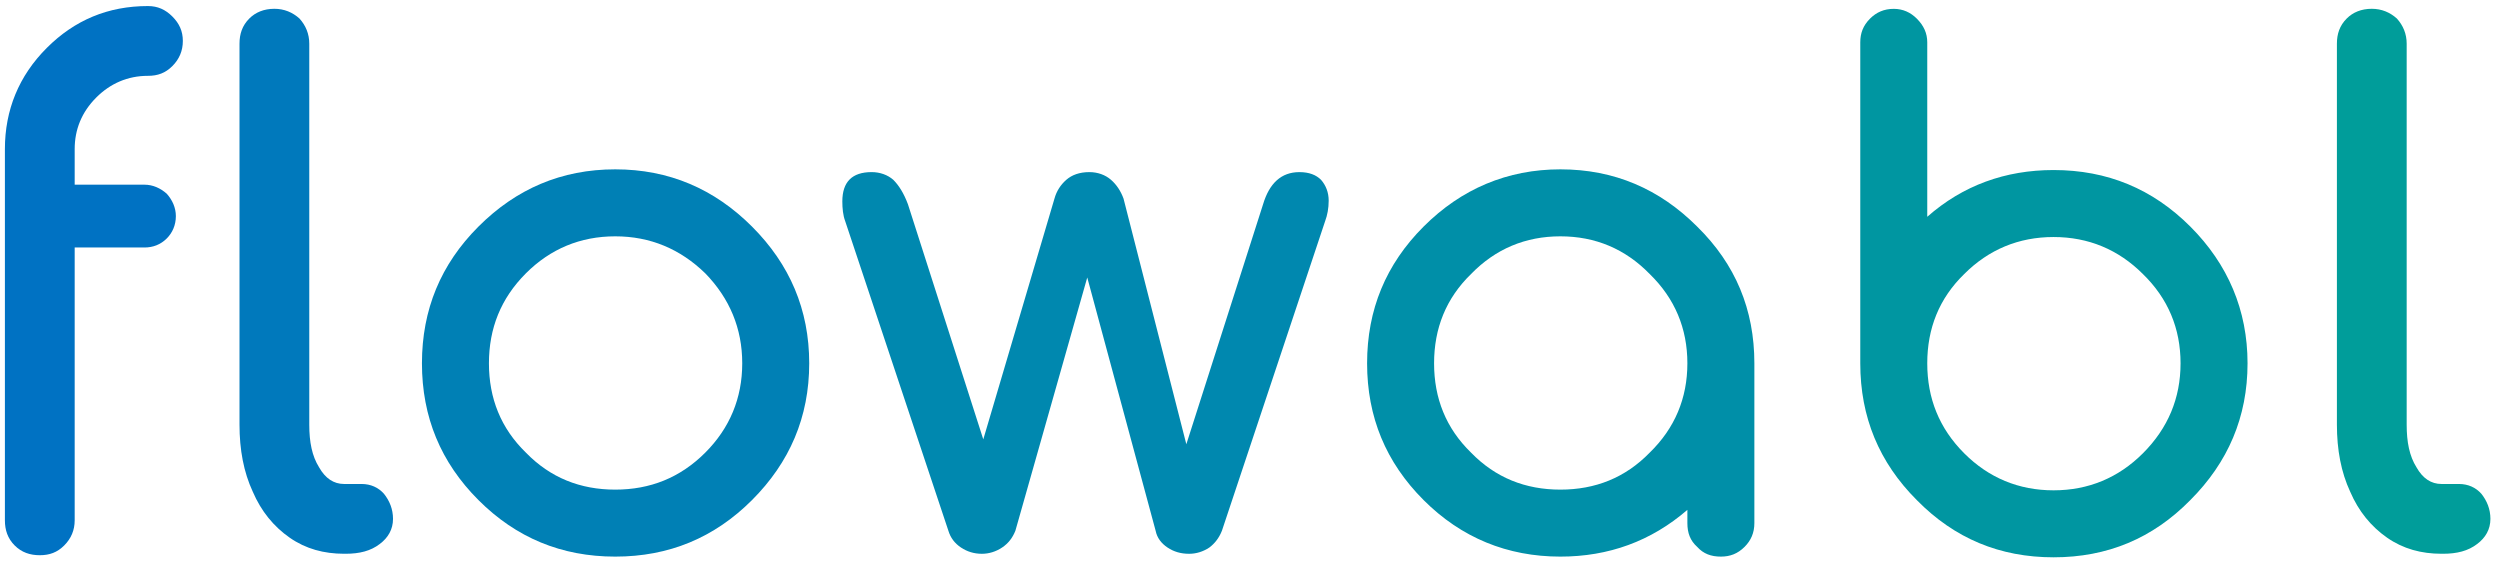
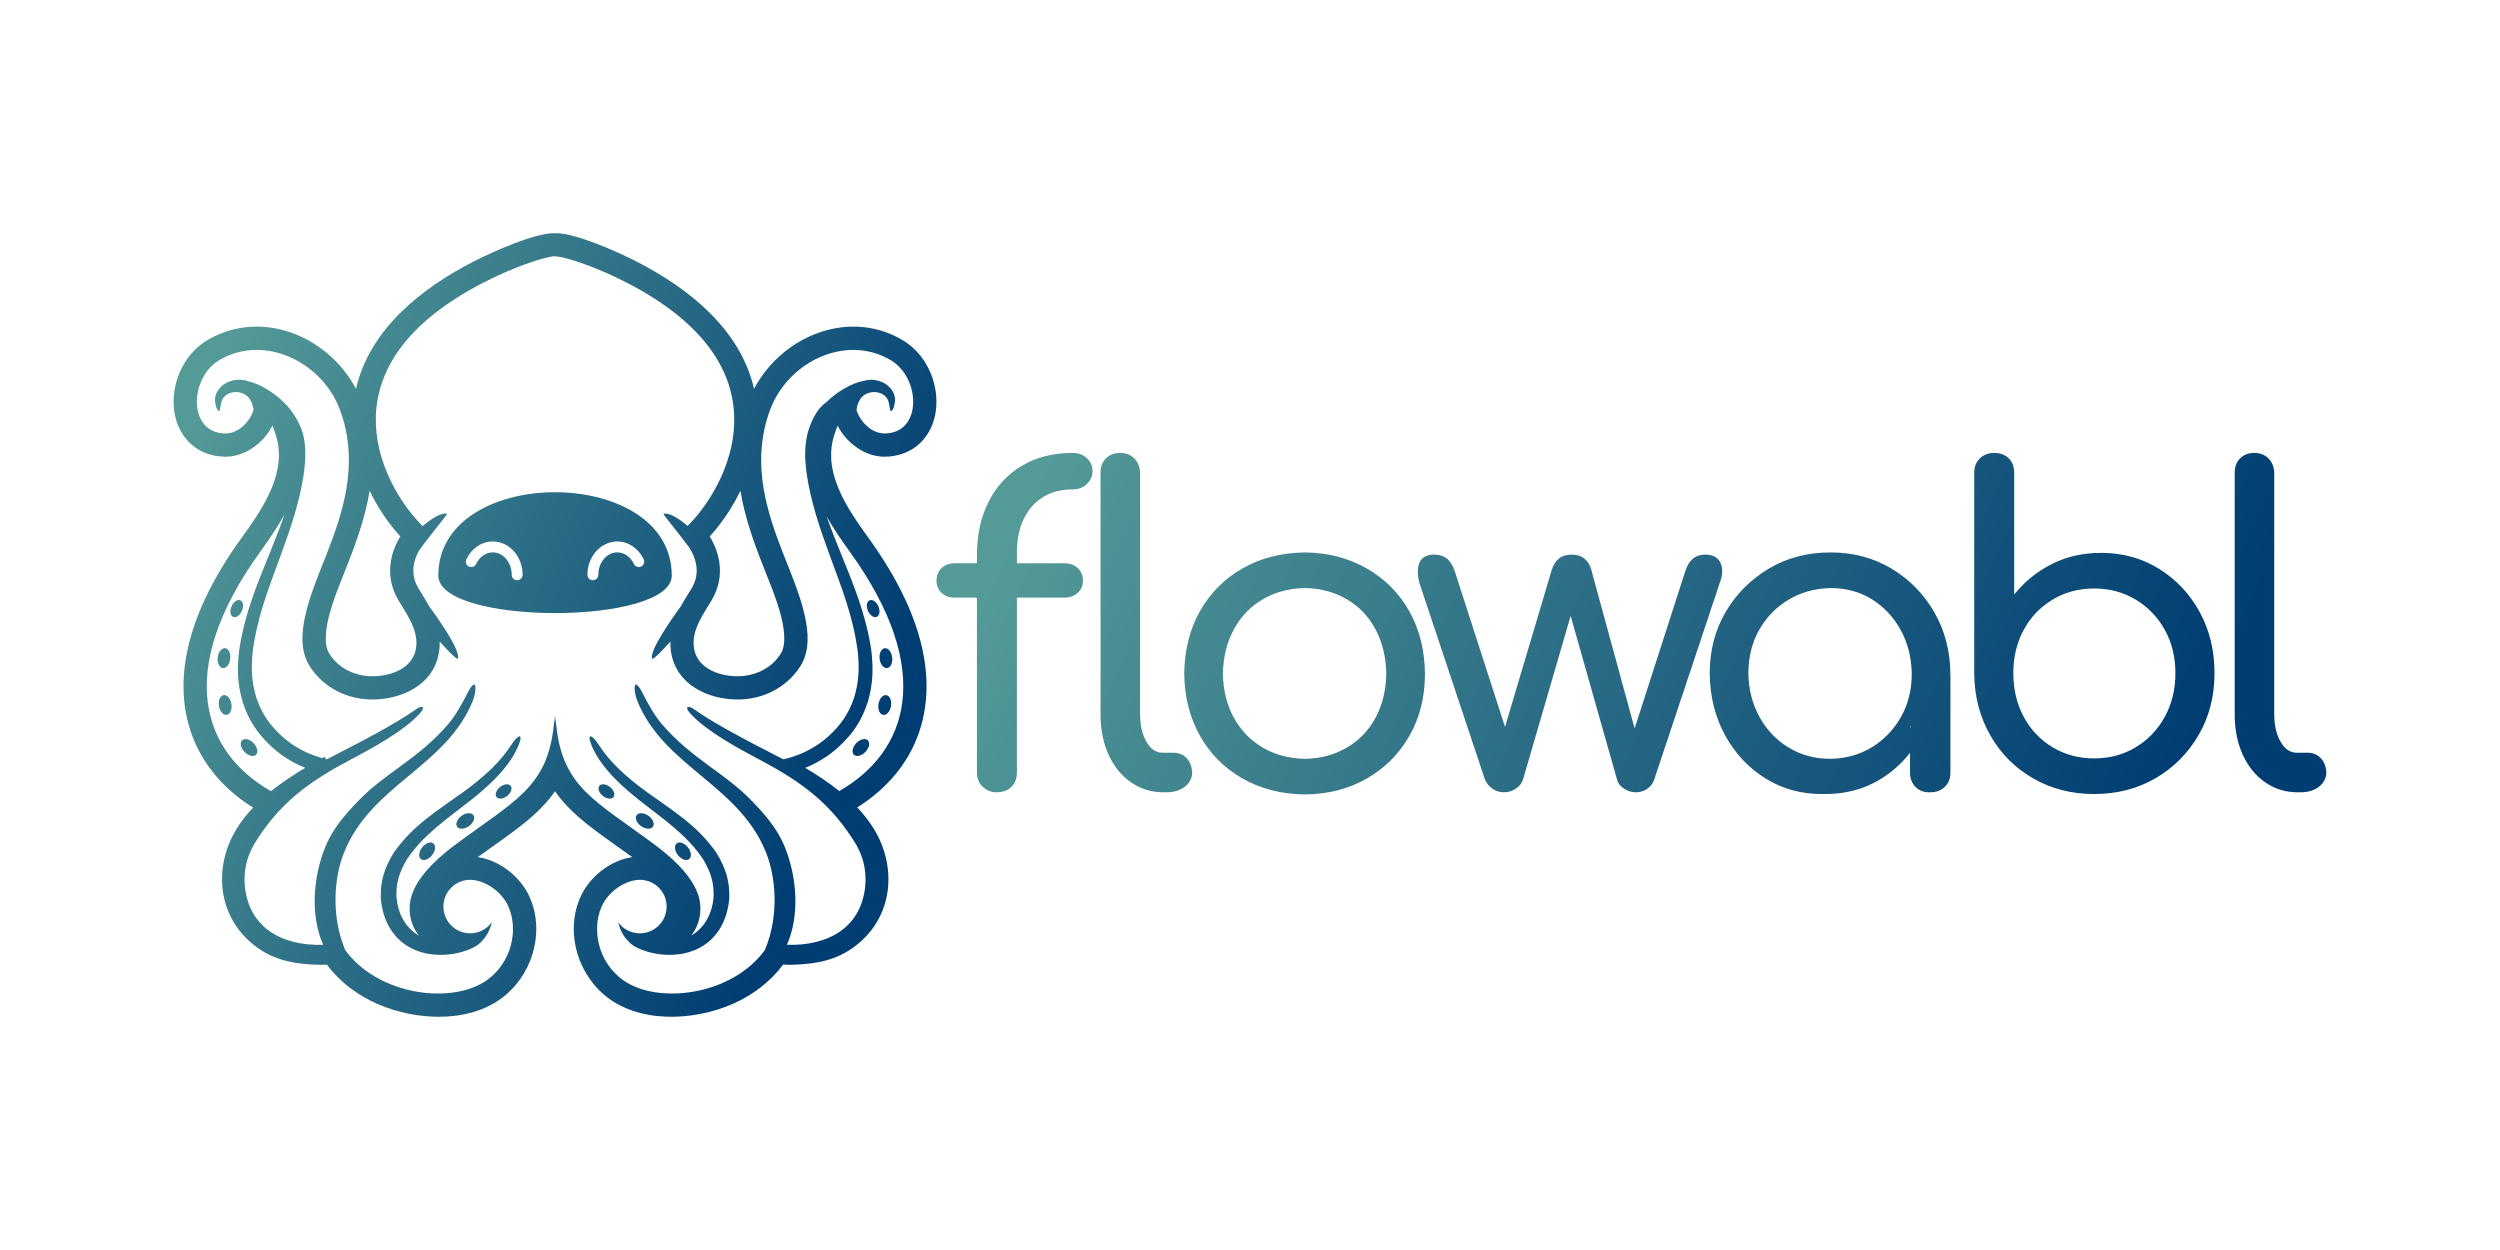
- <svg xmlns="http://www.w3.org/2000/svg" width="515" height="116" version="1.1" xml:space="preserve">
+ <svg xmlns="http://www.w3.org/2000/svg" version="1.1" id="Layer_1" x="0px" y="0px" width="2000px" height="1000px" viewBox="0 0 2000 1000" enable-background="new 0 0 2000 1000" xml:space="preserve">
  <g>
-     <g stroke-width="0" id="logo-group" stroke-miterlimit="2" transform="matrix(1.3961 0 0 1.3961 -202.78 -152.08)">
-       <path fill="#0072c3" id="path224455" d="m167.078,120.122c1.441,0 2.574,-0.412 3.604,-1.441c1.03,-1.03 1.544,-2.265 1.544,-3.707c0,-1.441 -0.515,-2.574 -1.544,-3.604c-1.03,-1.03 -2.162,-1.544 -3.604,-1.544c-5.869,0 -10.811,2.059 -14.929,6.178c-4.118,4.118 -6.178,9.163 -6.178,14.929l0,54.775c0,1.441 0.412,2.677 1.441,3.707c1.03,1.03 2.265,1.441 3.707,1.441c1.441,0 2.574,-0.412 3.604,-1.441c1.03,-1.03 1.544,-2.265 1.544,-3.707l0,-40.257l10.296,0c1.236,0 2.368,-0.412 3.295,-1.339c0.824,-0.824 1.339,-1.956 1.339,-3.295c0,-1.236 -0.515,-2.368 -1.339,-3.295c-0.927,-0.824 -2.059,-1.339 -3.295,-1.339l-10.296,0l0,-5.251c0,-2.883 1.03,-5.457 3.192,-7.619c2.059,-2.059 4.633,-3.192 7.619,-3.192l-0,-0z" />
-       <path fill="#0079bc" id="path224457" d="m182.028,111.672c-1.03,1.03 -1.441,2.265 -1.441,3.707l0,56.216c0,3.707 0.618,7.001 1.956,9.884c1.236,2.883 3.089,5.148 5.457,6.795c2.368,1.647 5.045,2.368 8.031,2.368l0.206,0c2.059,0 3.707,-0.412 5.045,-1.441c1.236,-0.927 1.956,-2.162 1.956,-3.707c0,-1.441 -0.515,-2.677 -1.339,-3.707c-0.824,-0.927 -1.956,-1.441 -3.295,-1.441l-2.574,0c-1.544,0 -2.78,-0.824 -3.707,-2.471c-1.03,-1.647 -1.441,-3.707 -1.441,-6.281l0,-56.216c0,-1.441 -0.515,-2.677 -1.441,-3.707c-1.03,-0.927 -2.265,-1.441 -3.707,-1.441c-1.544,0 -2.78,0.515 -3.707,1.441l0,-0z" />
-       <path fill="#0080b5" id="path224459" d="m236.028,191.062c7.928,0 14.62,-2.78 20.18,-8.34c5.56,-5.56 8.443,-12.252 8.443,-20.18c0,-7.928 -2.883,-14.62 -8.443,-20.18c-5.56,-5.56 -12.252,-8.443 -20.18,-8.443c-7.928,0 -14.62,2.883 -20.18,8.443c-5.56,5.56 -8.34,12.252 -8.34,20.18c0,7.928 2.78,14.62 8.34,20.18c5.56,5.56 12.252,8.34 20.18,8.34zm0,-47.259c5.148,0 9.575,1.853 13.282,5.457c3.604,3.707 5.457,8.134 5.457,13.282c0,5.148 -1.853,9.575 -5.457,13.179c-3.707,3.707 -8.134,5.457 -13.282,5.457c-5.148,0 -9.575,-1.75 -13.179,-5.457c-3.707,-3.604 -5.457,-8.031 -5.457,-13.179c0,-5.148 1.75,-9.575 5.457,-13.282c3.604,-3.604 8.031,-5.457 13.179,-5.457z" />
-       <path fill="#0088af" id="path224461" d="m340.168,135.462c-0.721,-0.721 -1.75,-1.133 -3.192,-1.133c-2.677,0 -4.427,1.647 -5.354,4.736l-11.326,35.418l-9.266,-36.242c-0.412,-1.133 -1.03,-2.059 -1.853,-2.78c-0.824,-0.721 -1.956,-1.133 -3.192,-1.133c-1.441,0 -2.574,0.412 -3.398,1.133c-0.824,0.721 -1.441,1.647 -1.75,2.78l-10.502,35.521l-11.12,-34.698c-0.618,-1.647 -1.339,-2.78 -2.162,-3.604c-0.824,-0.721 -1.956,-1.133 -3.192,-1.133c-2.883,0 -4.324,1.441 -4.324,4.324c0,1.03 0.103,2.059 0.412,2.883l15.238,45.714c0.309,1.03 0.927,1.853 1.853,2.471c0.927,0.618 1.956,0.927 3.089,0.927c1.03,0 2.059,-0.309 2.986,-0.927c0.927,-0.618 1.544,-1.441 1.956,-2.471l10.605,-37.374l10.09,37.374c0.206,1.03 0.824,1.853 1.75,2.471c0.927,0.618 1.956,0.927 3.192,0.927c1.03,0 2.059,-0.309 2.986,-0.927c0.824,-0.618 1.441,-1.441 1.853,-2.471l15.238,-45.714c0.309,-0.824 0.515,-1.853 0.515,-2.986c0,-1.236 -0.412,-2.265 -1.133,-3.089l0.001,0.001z" />
-       <path fill="#008fa8" id="path224463" d="m395.668,142.362c-5.56,-5.56 -12.252,-8.443 -20.18,-8.443c-7.825,0 -14.62,2.883 -20.18,8.443c-5.56,5.56 -8.34,12.252 -8.34,20.18c0,7.928 2.78,14.62 8.34,20.18c5.56,5.56 12.355,8.34 20.18,8.34c7.104,0 13.385,-2.265 18.739,-6.898l0,1.956c0,1.441 0.412,2.574 1.441,3.501c0.927,1.03 2.059,1.441 3.501,1.441c1.339,0 2.471,-0.412 3.501,-1.441c0.927,-0.927 1.441,-2.059 1.441,-3.501l0,-23.578c0,-7.928 -2.78,-14.62 -8.443,-20.18l-0,0zm-20.18,38.816c-5.148,0 -9.575,-1.75 -13.179,-5.457c-3.707,-3.604 -5.457,-8.031 -5.457,-13.179c0,-5.148 1.75,-9.575 5.457,-13.179c3.604,-3.707 8.031,-5.56 13.179,-5.56c5.148,0 9.575,1.853 13.179,5.56c3.707,3.604 5.56,8.031 5.56,13.179c0,5.148 -1.853,9.575 -5.56,13.179c-3.604,3.707 -8.031,5.457 -13.179,5.457z" />
-       <path fill="#0096a1" id="path224465" d="m468.438,182.722c-5.56,5.663 -12.252,8.443 -20.18,8.443c-7.928,0 -14.62,-2.78 -20.18,-8.443c-5.56,-5.56 -8.34,-12.252 -8.34,-20.18l0,-47.362c0,-1.339 0.412,-2.471 1.441,-3.501c0.927,-0.927 2.059,-1.441 3.501,-1.441c1.339,0 2.471,0.515 3.398,1.441c1.03,1.03 1.544,2.162 1.544,3.501l0,25.74c5.251,-4.633 11.532,-6.898 18.636,-6.898c7.928,0 14.62,2.78 20.18,8.34c5.56,5.56 8.443,12.355 8.443,20.18c0,7.928 -2.883,14.62 -8.443,20.18l-0,0.001zm-20.18,-38.816c-5.148,0 -9.575,1.853 -13.179,5.457c-3.707,3.604 -5.457,8.031 -5.457,13.179c0,5.148 1.75,9.575 5.457,13.282c3.604,3.604 8.031,5.457 13.179,5.457c5.148,0 9.575,-1.853 13.179,-5.457c3.707,-3.707 5.56,-8.134 5.56,-13.282c0,-5.148 -1.853,-9.575 -5.56,-13.179c-3.604,-3.604 -8.031,-5.457 -13.179,-5.457z" />
-       <path fill="#009d9a" id="path224467" d="m491.508,111.672c-1.03,1.03 -1.441,2.265 -1.441,3.707l0,56.216c0,3.707 0.618,7.001 1.956,9.884c1.236,2.883 3.089,5.148 5.457,6.795c2.368,1.647 5.045,2.368 8.031,2.368l0.206,0c2.059,0 3.707,-0.412 5.045,-1.441c1.236,-0.927 1.956,-2.162 1.956,-3.707c0,-1.441 -0.515,-2.677 -1.339,-3.707c-0.824,-0.927 -1.956,-1.441 -3.295,-1.441l-2.574,0c-1.544,0 -2.78,-0.824 -3.707,-2.471c-1.03,-1.647 -1.441,-3.707 -1.441,-6.281l0,-56.216c0,-1.441 -0.515,-2.677 -1.441,-3.707c-1.03,-0.927 -2.265,-1.441 -3.707,-1.441c-1.544,0 -2.78,0.515 -3.707,1.441l0,-0z" />
+     <g>
+       <linearGradient id="SVGID_1_" gradientUnits="userSpaceOnUse" x1="140.577" y1="364.719" x2="680.471" y2="616.476">
+         <stop offset="0" style="stop-color:#549A97" />
+         <stop offset="1" style="stop-color:#003D73" />
+       </linearGradient>
+       <path fill-rule="evenodd" clip-rule="evenodd" fill="url(#SVGID_1_)" d="M178.232,534.46c2.771,0.334,5.45-2.951,5.98-7.34    c0.532-4.389-1.284-8.221-4.056-8.557c-2.772-0.334-5.45,2.951-5.982,7.34C173.644,530.294,175.46,534.124,178.232,534.46z     M685.041,594.514c-3.063,3.187-3.915,7.338-1.901,9.274c2.012,1.935,6.128,0.92,9.192-2.268s3.916-7.34,1.902-9.275    S688.105,591.325,685.041,594.514z M537.402,460.423c0,40.066-186.769,40.066-186.769,0c0-43.459,44.648-65.655,90.283-66.618    h6.204C492.756,394.767,537.402,416.964,537.402,460.423z M418.09,459.837c0-7.231-2.601-13.817-6.806-18.619    c-4.342-4.958-10.375-8.025-17.069-8.025c-4.561,0-8.824,1.429-12.461,3.916c-3.66,2.502-6.671,6.09-8.681,10.364    c-1.016,2.174-0.077,4.758,2.095,5.774c2.173,1.016,4.757,0.078,5.772-2.096c1.339-2.845,3.32-5.219,5.718-6.856    c2.214-1.514,4.799-2.385,7.557-2.385c4.084,0,7.81,1.923,10.531,5.028c2.858,3.265,4.626,7.822,4.626,12.898    c0,2.406,1.952,4.358,4.358,4.358C416.139,464.195,418.09,462.243,418.09,459.837z M514.964,447.473    c-2.01-4.274-5.02-7.862-8.679-10.364c-3.638-2.487-7.902-3.916-12.461-3.916c-6.693,0-12.727,3.067-17.069,8.025    c-4.205,4.802-6.808,11.388-6.808,18.619c0,2.406,1.953,4.358,4.36,4.358c2.409,0,4.359-1.952,4.359-4.358    c0-5.076,1.77-9.634,4.628-12.898c2.72-3.105,6.447-5.028,10.53-5.028c2.757,0,5.342,0.871,7.557,2.385    c2.397,1.638,4.38,4.012,5.718,6.856c1.016,2.174,3.599,3.111,5.771,2.096C515.042,452.23,515.979,449.646,514.964,447.473z     M482.314,636.738c3.122,2.474,6.921,2.88,8.481,0.909c1.563-1.972,0.298-5.577-2.824-8.051c-3.122-2.473-6.92-2.879-8.481-0.908    C477.928,630.661,479.193,634.267,482.314,636.738z M178.85,556.11c-2.755,0.446-4.417,4.347-3.709,8.71    c0.708,4.365,3.515,7.54,6.27,7.094c2.756-0.447,4.418-4.346,3.71-8.71C184.413,558.839,181.605,555.663,178.85,556.11z     M740.311,533.522c3.413,28.757-2.479,56.647-19.582,80.284c-9.466,13.082-21.469,23.713-34.947,32.143    c4.934,5.192,9.346,10.736,13.035,16.677c18.392,29.62,16.113,67.807-11.06,91.322c-16.146,13.973-33.451,17.291-54.22,17.858    c-1.811,0.048-4.398,0.098-7.039-0.152c-5.13,6.913-11.282,13.081-18.306,18.481c-5.038,3.871-10.441,7.263-16.091,10.168    c-30.298,15.589-75.292,19.643-104.238-0.924c-25.097-17.832-36.047-52.342-23.887-80.947    c6.979-16.418,23.86-30.143,41.845-32.744c-9.654-6.964-19.457-13.718-28.981-20.844c-10.482-7.846-20.638-16.276-28.867-26.53    c-1.38-1.716-2.698-3.477-3.952-5.282c-1.256,1.806-2.574,3.566-3.954,5.282c-8.229,10.254-18.385,18.685-28.866,26.53    c-9.525,7.126-19.327,13.88-28.981,20.844c17.983,2.602,34.866,16.326,41.844,32.744c12.16,28.605,1.209,63.115-23.887,80.947    c-28.947,20.566-73.94,16.513-104.239,0.924c-14.543-7.48-26.009-17.225-34.414-28.617c-2.518,0.213-4.958,0.167-6.69,0.12    c-20.77-0.567-38.075-3.886-54.221-17.858c-27.172-23.516-29.452-61.702-11.058-91.322c3.656-5.891,8.024-11.392,12.909-16.546    c-13.563-8.45-25.64-19.124-35.154-32.273c-17.103-23.637-22.996-51.527-19.582-80.284c4.423-37.256,23.706-72.977,45.376-103.019    c17.126-23.743,37.928-53.457,26.978-84.12c-0.646-1.809-1.297-3.924-2.173-5.863c-7.007,13.925-21.905,24.845-37.409,24.845    c-11.87,0-22.916-4.314-30.839-13.308c-10.254-11.639-12.626-28.099-9.461-42.893c3.244-15.175,12.283-29.095,25.753-37.068    c15.082-8.928,32.166-12.366,49.529-10.146c29.372,3.758,55.653,23.078,69.322,49.125c10.897-47.682,52.278-80.645,95.046-102.37    c14.618-7.426,47.413-22.131,63.242-22.131c0.309,0,0.617,0.002,0.927,0.008c0.31-0.006,0.617-0.008,0.927-0.008    c15.827,0,48.622,14.705,63.241,22.131c42.768,21.726,84.148,54.688,95.045,102.37c13.669-26.047,39.95-45.367,69.322-49.125    c17.364-2.22,34.45,1.219,49.528,10.146c13.472,7.974,22.508,21.894,25.755,37.068c3.165,14.794,0.794,31.254-9.461,42.893    c-7.924,8.993-18.969,13.308-30.838,13.308c-15.507,0-30.404-10.92-37.41-24.845c-0.878,1.939-1.528,4.055-2.175,5.863    c-10.95,30.663,9.853,60.377,26.979,84.12C716.603,460.546,735.887,496.267,740.311,533.522z M592.333,392.574    c-5.865,12.248-13.406,23.778-22.2,33.909c-0.771,0.89-1.555,1.769-2.348,2.638c9.596,15.798,11.455,34.116,1.69,50.761    c-6.636,11.313-15.716,23.214-14.468,37.047c1.627,18.044,21.157,24.6,36.781,24.035c13.19-0.477,26.062-6.871,32.999-18.353    c4.988-8.257,1.778-23.43-0.585-32.134c-2.683-9.877-6.401-19.31-10.2-28.792C604.997,439.218,596.195,416.419,592.333,392.574z     M274.036,461.686c-3.8,9.482-7.518,18.915-10.2,28.792c-2.364,8.704-5.574,23.877-0.585,32.134    c6.938,11.481,19.808,17.876,33,18.353c15.623,0.564,35.152-5.991,36.779-24.035c1.248-13.833-7.832-25.733-14.467-37.047    c-9.766-16.645-7.905-34.963,1.689-50.761c-0.793-0.869-1.576-1.748-2.349-2.638c-8.794-10.131-16.333-21.661-22.199-33.909    C291.843,416.419,283.041,439.218,274.036,461.686z M216.814,632.946c8.566-6.896,17.915-13.075,27.377-18.675    c-6.057-2.397-11.643-5.413-17.782-9.545c-2.915-2.046-5.51-4.093-8.179-6.449c-12.117-11.183-19.037-21.218-24.179-36.941    c-4.125-14.483-4.419-25.959-2.75-40.836c4.282-29.197,14.051-52.293,24.998-79.292c3.987-9.915,7.821-19.617,11.234-29.437    c-5.552,9.987-12.271,19.823-19.337,29.619C138.659,537.796,162.882,602.271,216.814,632.946z M685.068,675.871    c-20.29-33.557-44.503-50.796-78.048-68.481c-17.422-9.185-41.953-22.591-54.694-36.488c-5.175-5.644-1.991-6.988,2.99-3.436    c16.307,11.629,45.269,26.61,61.886,35.1c3.125,1.598,6.242,3.219,9.334,4.866c0.563-0.091,1.12-0.187,1.67-0.29    c10.436-2.741,18.037-6.072,27.01-12.115c2.519-1.768,4.776-3.54,7.088-5.571c10.457-9.588,16.468-18.063,21.063-31.536    c3.805-12.765,4.135-23.002,2.889-36.186c-3.561-28.009-12.797-51.16-22.446-77.357c-8.118-22.301-15.428-43.355-18.717-66.985    c-1.257-10.713-1.59-19.884,0.914-30.444c1.311-5.008,5.719-18.888,14.925-25.031c8.583-8.545,20.698-15.657,30.007-17.208    c1.742-0.53,3.541-0.842,5.368-0.896c3.427-0.005,6.056,0.486,9.221,1.804c3.039,1.373,5.143,2.883,7.267,5.465    c2.045,2.706,3.023,5.106,3.323,8.486c0.004,1.904-1.083,9.354-3.584,9.211c-0.608-0.434-1.092-6.057-1.945-8.195    c-0.788-1.891-1.699-3.1-3.299-4.379c-1.549-1.15-2.933-1.744-4.802-2.201c-1.972-0.41-3.563-0.449-5.555-0.154    c-1.978,0.357-3.431,0.89-5.143,1.945c-1.719,1.153-2.796,2.267-3.926,3.998c-0.976,1.621-1.527,3.029-2.025,4.852    c-0.171,0.666-0.312,1.315-0.433,1.992c-0.072,0.478-0.132,0.935-0.184,1.375c2.458,8.486,11.516,18.747,22.316,18.747    c30.41,0,29.177-44.37,5.064-58.646c-35.349-20.928-81.296,0.622-96.17,38.804c-2.675,6.865-4.594,14.065-5.836,21.256    c-6.689,38.766,8.027,75.025,20.68,106.594c13.018,32.481,20.554,59.076,9.439,77.472c-8.751,14.484-25.892,26.519-48.256,27.326    c-24.107,0.87-53.292-11.09-55.985-40.959c-0.164-1.82-0.214-3.612-0.167-5.376c-6.538,7.347-12.692,13.685-14.544,13.896    c-2.915-6.515,17.868-35.067,23.084-42.355c3.155-5.847,6.471-10.707,8.578-14.299c7.381-12.584,2.969-24.609-2.061-32.513    c-6.898-9.432-20.686-26.139-20.724-26.937c4.574-1.176,12.339,3.665,19.427,9.736c1.634-1.654,3.641-3.736,6.013-6.47    c26.444-30.463,75.755-121.896-56.323-188.987c-20.82-10.577-39.951-17.159-49.589-19.322c-1.013-0.227-5.348-0.997-6.636-1.007    c-0.745-0.006-3.36,0.349-3.914,0.643c-8.917,1.69-29.169,8.424-51.339,19.687c-132.08,67.091-82.768,158.524-56.324,188.987    c2.448,2.82,4.505,4.946,6.167,6.625c7.137-6.145,14.994-11.078,19.608-9.892c-0.042,0.883-16.954,21.286-22.686,29.702    c-4.233,7.802-6.999,18.553-0.432,29.747c2.105,3.592,5.422,8.452,8.578,14.299c5.214,7.288,25.997,35.841,23.083,42.355    c-1.852-0.211-8.007-6.549-14.544-13.896c0.048,1.764-0.002,3.556-0.166,5.376c-2.694,29.869-31.879,41.829-55.985,40.959    c-22.365-0.808-39.505-12.842-48.256-27.326c-11.115-18.396-3.579-44.99,9.439-77.472c12.653-31.568,27.37-67.828,20.678-106.594    c-1.241-7.19-3.161-14.391-5.835-21.256c-14.874-38.182-60.821-59.731-96.171-38.804c-24.112,14.276-25.346,58.646,5.066,58.646    c10.799,0,19.857-10.261,22.317-18.747c-0.055-0.44-0.114-0.897-0.185-1.375c-0.121-0.677-0.262-1.326-0.434-1.992    c-0.499-1.822-1.049-3.23-2.025-4.852c-1.128-1.731-2.206-2.845-3.925-3.998c-1.712-1.056-3.165-1.588-5.143-1.945    c-1.992-0.295-3.583-0.256-5.555,0.154c-1.87,0.457-3.253,1.051-4.801,2.201c-1.602,1.279-2.512,2.488-3.3,4.379    c-0.851,2.139-1.338,7.762-1.945,8.195c-2.503,0.144-3.59-7.307-3.584-9.211c0.299-3.38,1.279-5.78,3.321-8.486    c2.126-2.582,4.23-4.092,7.269-5.465c3.165-1.317,5.794-1.809,9.221-1.804c2.624,0.078,4.781,0.439,7.013,1.222    c9.123,2.068,20.442,8.934,28.54,17.061c7.074,6.531,13.239,17.818,15.079,24.854c2.506,10.561,2.171,19.731,0.915,30.444    c-3.288,23.63-10.599,44.685-18.716,66.985c-9.649,26.197-18.885,49.349-22.448,77.357c-1.244,13.184-0.913,23.421,2.892,36.186    c4.595,13.473,10.606,21.948,21.063,31.536c2.312,2.031,4.569,3.804,7.087,5.571c8.323,5.605,15.463,8.876,24.781,11.508    c0.68-0.367,1.358-0.73,2.036-1.091c0.204,0.605,0.406,1.197,0.609,1.774c0.338,0.062,0.679,0.119,1.023,0.178    c3.07-1.637,6.162-3.244,9.263-4.83c16.617-8.489,45.579-23.471,61.885-35.1c4.982-3.553,8.166-2.208,2.991,3.436    c-12.743,13.897-37.272,27.304-54.695,36.488c-33.543,17.686-57.757,34.925-78.047,68.481c-5.406,9.948-7.528,18.435-7.378,29.748    c1.933,36.375,29.942,51.298,62.939,50.234c-10.108-22.614-8.587-53.405,1.917-78.914c6.006-14.585,16.292-26.006,26.151-36.243    c22.036-22.88,47.696-33.2,72.058-61.523c5.665-6.637,11.087-16.337,15.102-24.299c7.882-15.636,7.751-2.386,4.446,5.8    c-21.4,53.001-81.621,67.001-103.241,121.954c-7.114,18.083-10.787,48.72,1.146,77.396    c26.574,36.581,85.749,43.727,113.256,24.184c20.091-14.275,25.318-40.195,17.538-58.495    c-5.589-13.151-19.927-21.859-30.799-21.859c-11.819,0-21.402,9.582-21.402,21.401c0,11.82,9.583,21.401,21.402,21.401    c7.087,0,13.368-3.445,17.263-8.75c-1.426,6.414-4.284,11.388-8.042,15.054c-5.556,7.702-34.775,17.309-57.192,5.173    c-14.693-7.954-22.119-22.81-23.505-39.304c-0.492-14.162,2.934-24.496,10.25-36.542c15.231-21.994,34.794-33.616,56.042-48.903    c17.027-12.455,29.422-24.002,38.126-37.545c5.462-8.494,10.098-9.852,5.521,0.994c-8.399,19.907-29.23,36.243-37.643,43.07    c-18.886,14.986-38.426,27.665-51.787,48.143c-5.758,9.965-8.525,18.455-7.94,30.023c1.306,13.506,7.365,24.233,17.926,30.418    c-7.066-8.68-9.418-21.145-5.684-32.524c4.256-12.969,16.673-26.668,33.558-39.282c48.726-36.404,75.032-46.423,80.082-97.188    c0.365-3.666,0.618-2.296,0.763-6.413h0.287c0.147,4.196,0.407,2.896,0.785,6.623c5.103,50.586,31.403,60.624,80.06,96.979    c16.885,12.614,29.303,26.313,33.559,39.282c3.739,11.394,1.375,23.877-5.712,32.558c10.598-6.178,16.678-16.919,17.986-30.451    c0.584-11.568-2.182-20.059-7.94-30.023c-13.362-20.478-32.901-33.156-51.787-48.143c-8.412-6.827-29.245-23.163-37.643-43.07    c-4.576-10.846,0.06-9.488,5.521-0.994c8.705,13.543,21.099,25.09,38.126,37.545c21.247,15.287,40.81,26.909,56.042,48.903    c7.315,12.046,10.743,22.38,10.249,36.542c-1.384,16.494-8.812,31.35-23.503,39.304c-22.326,12.087-51.397,2.607-57.125-5.077    c-3.805-3.677-6.704-8.679-8.142-15.149c3.895,5.305,10.176,8.75,17.262,8.75c11.821,0,21.402-9.581,21.402-21.401    c0-11.819-9.581-21.401-21.402-21.401c-10.873,0-25.209,8.708-30.799,21.859c-7.779,18.3-2.554,44.22,17.538,58.495    c27.534,19.563,86.798,12.383,113.336-24.293c11.876-28.646,8.204-59.227,1.099-77.287    c-21.621-54.953-81.841-68.953-103.24-121.954c-3.305-8.186-3.437-21.436,4.445-5.8c4.016,7.962,9.438,17.662,15.103,24.299    c24.359,28.323,50.021,38.644,72.056,61.523c9.86,10.237,20.146,21.658,26.151,36.243c10.504,25.509,12.025,56.3,1.917,78.914    c32.997,1.063,61.008-13.859,62.94-50.234C692.596,694.306,690.476,685.819,685.068,675.871z M679.84,441.391    c-6.695-9.284-13.08-18.603-18.455-28.05c3.272,9.285,6.911,18.481,10.687,27.867c10.945,26.999,20.715,50.095,24.996,79.292    c1.67,14.877,1.377,26.353-2.75,40.836c-5.142,15.724-12.061,25.759-24.178,36.941c-2.669,2.356-5.265,4.403-8.178,6.449    c-6.141,4.132-11.726,7.147-17.784,9.545c9.415,5.57,18.714,11.714,27.242,18.565C725.216,602.118,749.295,537.68,679.84,441.391z     M701.427,493.476c2.304-1.011,2.875-4.787,1.275-8.435c-1.601-3.647-4.766-5.787-7.069-4.774    c-2.303,1.009-2.875,4.785-1.275,8.434C695.959,492.348,699.124,494.485,701.427,493.476z M709.691,534.46    c2.771-0.336,4.588-4.166,4.057-8.557c-0.531-4.389-3.209-7.674-5.982-7.34c-2.771,0.336-4.588,4.168-4.056,8.557    C704.241,531.509,706.918,534.794,709.691,534.46z M709.071,556.11c-2.756-0.447-5.563,2.729-6.27,7.094    c-0.709,4.364,0.953,8.263,3.709,8.71c2.756,0.446,5.563-2.729,6.271-7.094C713.489,560.457,711.828,556.557,709.071,556.11z     M193.688,592.245c-2.013,1.936-1.162,6.088,1.902,9.275c3.064,3.188,7.179,4.202,9.194,2.268c2.011-1.937,1.16-6.088-1.904-9.274    C199.816,591.325,195.701,590.31,193.688,592.245z M193.563,488.7c1.601-3.648,1.028-7.425-1.274-8.434    c-2.304-1.013-5.469,1.127-7.068,4.774c-1.599,3.647-1.029,7.424,1.274,8.435C188.798,494.485,191.963,492.348,193.563,488.7z     M346.665,674.732c-2.191-1.731-6.189-0.325-8.932,3.142c-2.744,3.465-3.194,7.681-1.004,9.414    c2.189,1.732,6.189,0.328,8.933-3.14C348.406,680.682,348.854,676.467,346.665,674.732z M369.304,652.651    c-3.598,2.57-5.198,6.496-3.577,8.768c1.624,2.271,5.856,2.03,9.452-0.538c3.6-2.569,5.2-6.495,3.577-8.767    C377.135,649.841,372.902,650.081,369.304,652.651z M551.325,687.288c2.188-1.733,1.739-5.949-1.003-9.414    c-2.744-3.467-6.743-4.873-8.933-3.142c-2.189,1.734-1.741,5.949,1.003,9.416C545.136,687.616,549.135,689.021,551.325,687.288z     M512.873,660.881c3.598,2.568,7.829,2.81,9.452,0.538c1.623-2.271,0.022-6.197-3.576-8.768c-3.598-2.57-7.829-2.811-9.453-0.537    C507.673,654.386,509.274,658.312,512.873,660.881z M400.081,629.597c-3.122,2.474-4.387,6.079-2.825,8.051    c1.563,1.971,5.359,1.564,8.482-0.909c3.122-2.472,4.386-6.077,2.824-8.05C407.001,626.718,403.205,627.124,400.081,629.597z" />
    </g>
+     <linearGradient id="SVGID_2_" gradientUnits="userSpaceOnUse" x1="869.195" y1="296.968" x2="1708.572" y2="688.375">
+       <stop offset="0" style="stop-color:#549A97" />
+       <stop offset="1" style="stop-color:#003D73" />
+     </linearGradient>
+     <path fill-rule="evenodd" clip-rule="evenodd" fill="url(#SVGID_2_)" d="M1375.944,465.926l-52.49,157.473   c-0.928,3.013-2.722,5.505-5.39,7.473c-2.663,1.971-5.852,2.954-9.559,2.954c-3.246,0-6.375-0.983-9.385-2.954   c-3.012-1.968-4.869-4.46-5.562-7.473l-37.046-130.657l-38.041,130.657c-0.925,3.013-2.839,5.505-5.733,7.473   c-2.897,1.971-6.084,2.954-9.562,2.954c-3.476,0-6.603-0.983-9.385-2.954c-2.779-1.968-4.75-4.46-5.907-7.473l-52.493-157.473   c-1.621-6.721-1.506-12.107,0.348-16.165c1.854-4.053,5.795-6.082,11.818-6.082c3.938,0,7.244,1.044,9.907,3.13   c2.667,2.085,4.809,5.562,6.433,10.429l40.112,124.318l37.406-125.71c1.158-3.708,3.014-6.664,5.563-8.863   c2.547-2.203,6.025-3.304,10.428-3.304c4.172,0,7.591,1.101,10.253,3.304c2.664,2.199,4.462,5.155,5.388,8.863l34.646,126.923   l40.438-125.531c2.782-9.039,8.114-13.559,15.993-13.559c6.026,0,10.08,2.144,12.165,6.433   C1378.378,454.398,1378.262,459.67,1375.944,465.926z M939.527,602.193h-8.69c-5.562,0.231-10.082-2.607-13.556-8.517   c-3.477-5.91-5.215-13.383-5.215-22.422V377.978c-0.23-4.631-1.796-8.398-4.692-11.294c-2.899-2.897-6.665-4.347-11.3-4.347   s-8.4,1.449-11.296,4.347c-2.897,2.896-4.347,6.663-4.347,11.294v193.277c0,12.283,2.146,23.114,6.431,32.503   c4.287,9.384,10.257,16.743,17.901,22.073c7.649,5.33,16.34,7.994,26.073,7.994h2.436c5.792,0,10.602-1.448,14.422-4.344   c3.825-2.897,5.854-6.663,6.084-11.298c-0.23-4.634-1.623-8.401-4.17-11.297C947.058,603.987,943.699,602.425,939.527,602.193z    M1559.576,539.119c-0.009-0.163-0.023-0.328-0.035-0.493l0.8,0.301c-0.235-18.307-4.577-34.762-13.036-49.361   c-8.459-14.599-19.873-26.188-34.24-34.763c-14.369-8.575-30.588-12.862-48.669-12.862c-18.304,0-34.702,4.287-49.186,12.862   c-14.484,8.574-26.013,20.104-34.587,34.589c-8.574,14.484-12.864,30.995-12.864,49.535c0.235,18.308,4.347,34.761,12.339,49.361   c7.997,14.6,18.832,26.13,32.504,34.589c13.672,8.457,29.085,12.571,46.235,12.341c17.148,0.23,32.383-3.768,45.707-11.994   c9.073-5.602,16.856-12.55,23.349-20.837c0.039,0.01,0.08,0.017,0.119,0.026v15.771c0,4.635,1.506,8.458,4.52,11.471   c3.011,3.013,6.953,4.405,11.819,4.171c4.634,0,8.458-1.448,11.47-4.344c3.016-2.897,4.521-6.663,4.521-11.298v-79.257   L1559.576,539.119z M1528.011,582.696v-1.961c0.123,0.099,0.255,0.191,0.392,0.278   C1528.271,581.575,1528.146,582.137,1528.011,582.696z M1520.71,573.688c-5.791,10.195-13.554,18.251-23.289,24.161   c-9.731,5.909-20.74,8.98-33.026,9.212c-12.512,0-23.694-3.013-33.542-9.039c-9.85-6.024-17.612-14.193-23.289-24.505   c-5.682-10.315-8.634-21.844-8.865-34.59c0-13.21,2.897-24.913,8.69-35.109c5.793-10.197,13.672-18.249,23.637-24.159   c9.965-5.909,21.086-8.98,33.369-9.214c12.514,0,23.584,3.014,33.199,9.039c9.619,6.024,17.268,14.195,22.944,24.507   c5.322,9.671,8.25,20.514,8.787,32.528c-0.025,1.57-0.005,3.146,0.043,4.723C1529.041,553.286,1526.158,564.103,1520.71,573.688z    M1846.852,602.193h-8.688c-5.563,0.231-10.082-2.607-13.557-8.517c-3.477-5.91-5.213-13.383-5.213-22.422V377.978   c-0.233-4.631-1.796-8.398-4.693-11.294c-2.899-2.897-6.666-4.347-11.298-4.347c-4.637,0-8.402,1.449-11.296,4.347   c-2.899,2.896-4.347,6.663-4.347,11.294v193.277c0,12.283,2.145,23.114,6.428,32.503c4.289,9.384,10.259,16.743,17.903,22.073   c7.649,5.33,16.341,7.994,26.075,7.994h2.431c5.796,0,10.603-1.448,14.427-4.344c3.824-2.897,5.853-6.663,6.084-11.298   c-0.231-4.634-1.623-8.401-4.175-11.297C1854.384,603.987,1851.025,602.425,1846.852,602.193z M858.01,362.337   c-15.526,0-29.024,3.418-40.497,10.256c-11.47,6.835-20.333,16.395-26.593,28.678c-6.256,12.282-9.383,26.649-9.383,43.104v5.798   c-0.167,0.144-0.322,0.297-0.47,0.46h-17.26c-4.403,0-7.938,1.274-10.605,3.823c-2.662,2.548-3.997,5.908-3.997,10.079   c0,3.941,1.334,7.186,3.997,9.735c2.667,2.549,6.202,3.823,10.605,3.823H780.9c0.205,0.184,0.417,0.356,0.637,0.52v139.222   c0,4.867,1.563,8.749,4.691,11.646c3.127,2.896,6.663,4.344,10.602,4.344c5.33,0,9.444-1.448,12.343-4.344   c2.896-2.897,4.345-6.779,4.345-11.646V478.368c0.313-0.072,0.615-0.164,0.903-0.274h36.986c4.402,0,7.994-1.274,10.775-3.823   c2.781-2.55,4.172-5.794,4.172-9.735c0-4.171-1.391-7.531-4.172-10.079c-2.781-2.549-6.373-3.823-10.775-3.823h-37.89v0.095   c-0.01-0.007-0.013-0.015-0.021-0.023l-0.095-0.071h0.117v-8.692c0-10.196,1.794-19.061,5.388-26.592   c3.591-7.532,8.689-13.382,15.293-17.556c6.604-4.17,14.541-6.256,23.811-6.256c4.635,0,8.461-1.448,11.473-4.346   c3.012-2.896,4.519-6.313,4.519-10.253c0-4.172-1.506-7.649-4.519-10.43C866.471,363.728,862.646,362.337,858.01,362.337z    M1759.616,489.392c-7.996-14.485-18.831-25.955-32.501-34.415c-13.674-8.459-29.085-12.688-46.234-12.688   c-14.6,0-27.811,3.012-39.63,9.038c-11.819,6.025-21.785,14.136-29.894,24.332v-97.331c0-4.867-1.45-8.749-4.347-11.645   c-2.897-2.897-6.778-4.347-11.645-4.347c-4.635,0-8.459,1.449-11.472,4.347c-3.012,2.896-4.52,6.777-4.52,11.645v160.946   c0.233,18.075,4.52,34.413,12.864,49.014c8.342,14.6,19.755,26.071,34.237,34.414c14.487,8.342,30.765,12.516,48.844,12.516   c18.306,0,34.701-4.23,49.186-12.688c14.483-8.461,25.957-19.99,34.415-34.589c8.459-14.601,12.688-31.055,12.688-49.362   C1771.609,520.271,1767.61,503.876,1759.616,489.392z M1731.807,573.517c-5.678,10.312-13.444,18.422-23.292,24.332   c-9.847,5.909-20.915,8.863-33.194,8.863c-12.284,0-23.351-2.954-33.199-8.863c-9.848-5.91-17.554-14.021-23.116-24.332   c-5.56-10.315-8.344-21.962-8.344-34.938c0-12.978,2.784-24.565,8.344-34.762c5.562-10.197,13.268-18.249,23.116-24.159   c9.849-5.909,20.915-8.864,33.199-8.864c12.28,0,23.348,2.955,33.194,8.864c9.849,5.91,17.614,13.962,23.292,24.159   c5.677,10.196,8.516,21.784,8.516,34.762C1740.322,551.555,1737.483,563.201,1731.807,573.517z M1127.278,488.697   c-8.227-14.483-19.58-25.841-34.065-34.067c-14.484-8.228-30.88-12.456-49.189-12.689c-18.769,0.233-35.398,4.462-49.88,12.689   c-14.485,8.227-25.843,19.584-34.067,34.067c-8.229,14.483-12.456,31.227-12.689,50.229c0.233,18.771,4.46,35.397,12.689,49.883   c8.224,14.483,19.582,25.84,34.067,34.067c14.482,8.228,31.111,12.456,49.88,12.688c18.539-0.231,34.995-4.46,49.362-12.688   c14.369-8.228,25.723-19.584,34.067-34.067c8.344-14.485,12.512-31.111,12.512-49.883   C1139.734,519.924,1135.507,503.181,1127.278,488.697z M1100.512,574.036c-5.447,10.196-13.094,18.192-22.942,23.985   c-9.851,5.793-21.03,8.808-33.546,9.039c-12.744-0.231-24.042-3.246-33.893-9.039c-9.847-5.793-17.554-13.789-23.116-23.985   c-5.563-10.198-8.457-21.901-8.692-35.109c0.235-13.21,3.129-24.97,8.692-35.281c5.562-10.314,13.269-18.367,23.116-24.162   c9.851-5.793,21.148-8.806,33.893-9.039c12.516,0.233,23.695,3.246,33.546,9.039c9.848,5.795,17.496,13.848,22.942,24.162   c5.446,10.312,8.286,22.071,8.516,35.281C1108.797,552.135,1105.958,563.838,1100.512,574.036z" />
  </g>
</svg>
